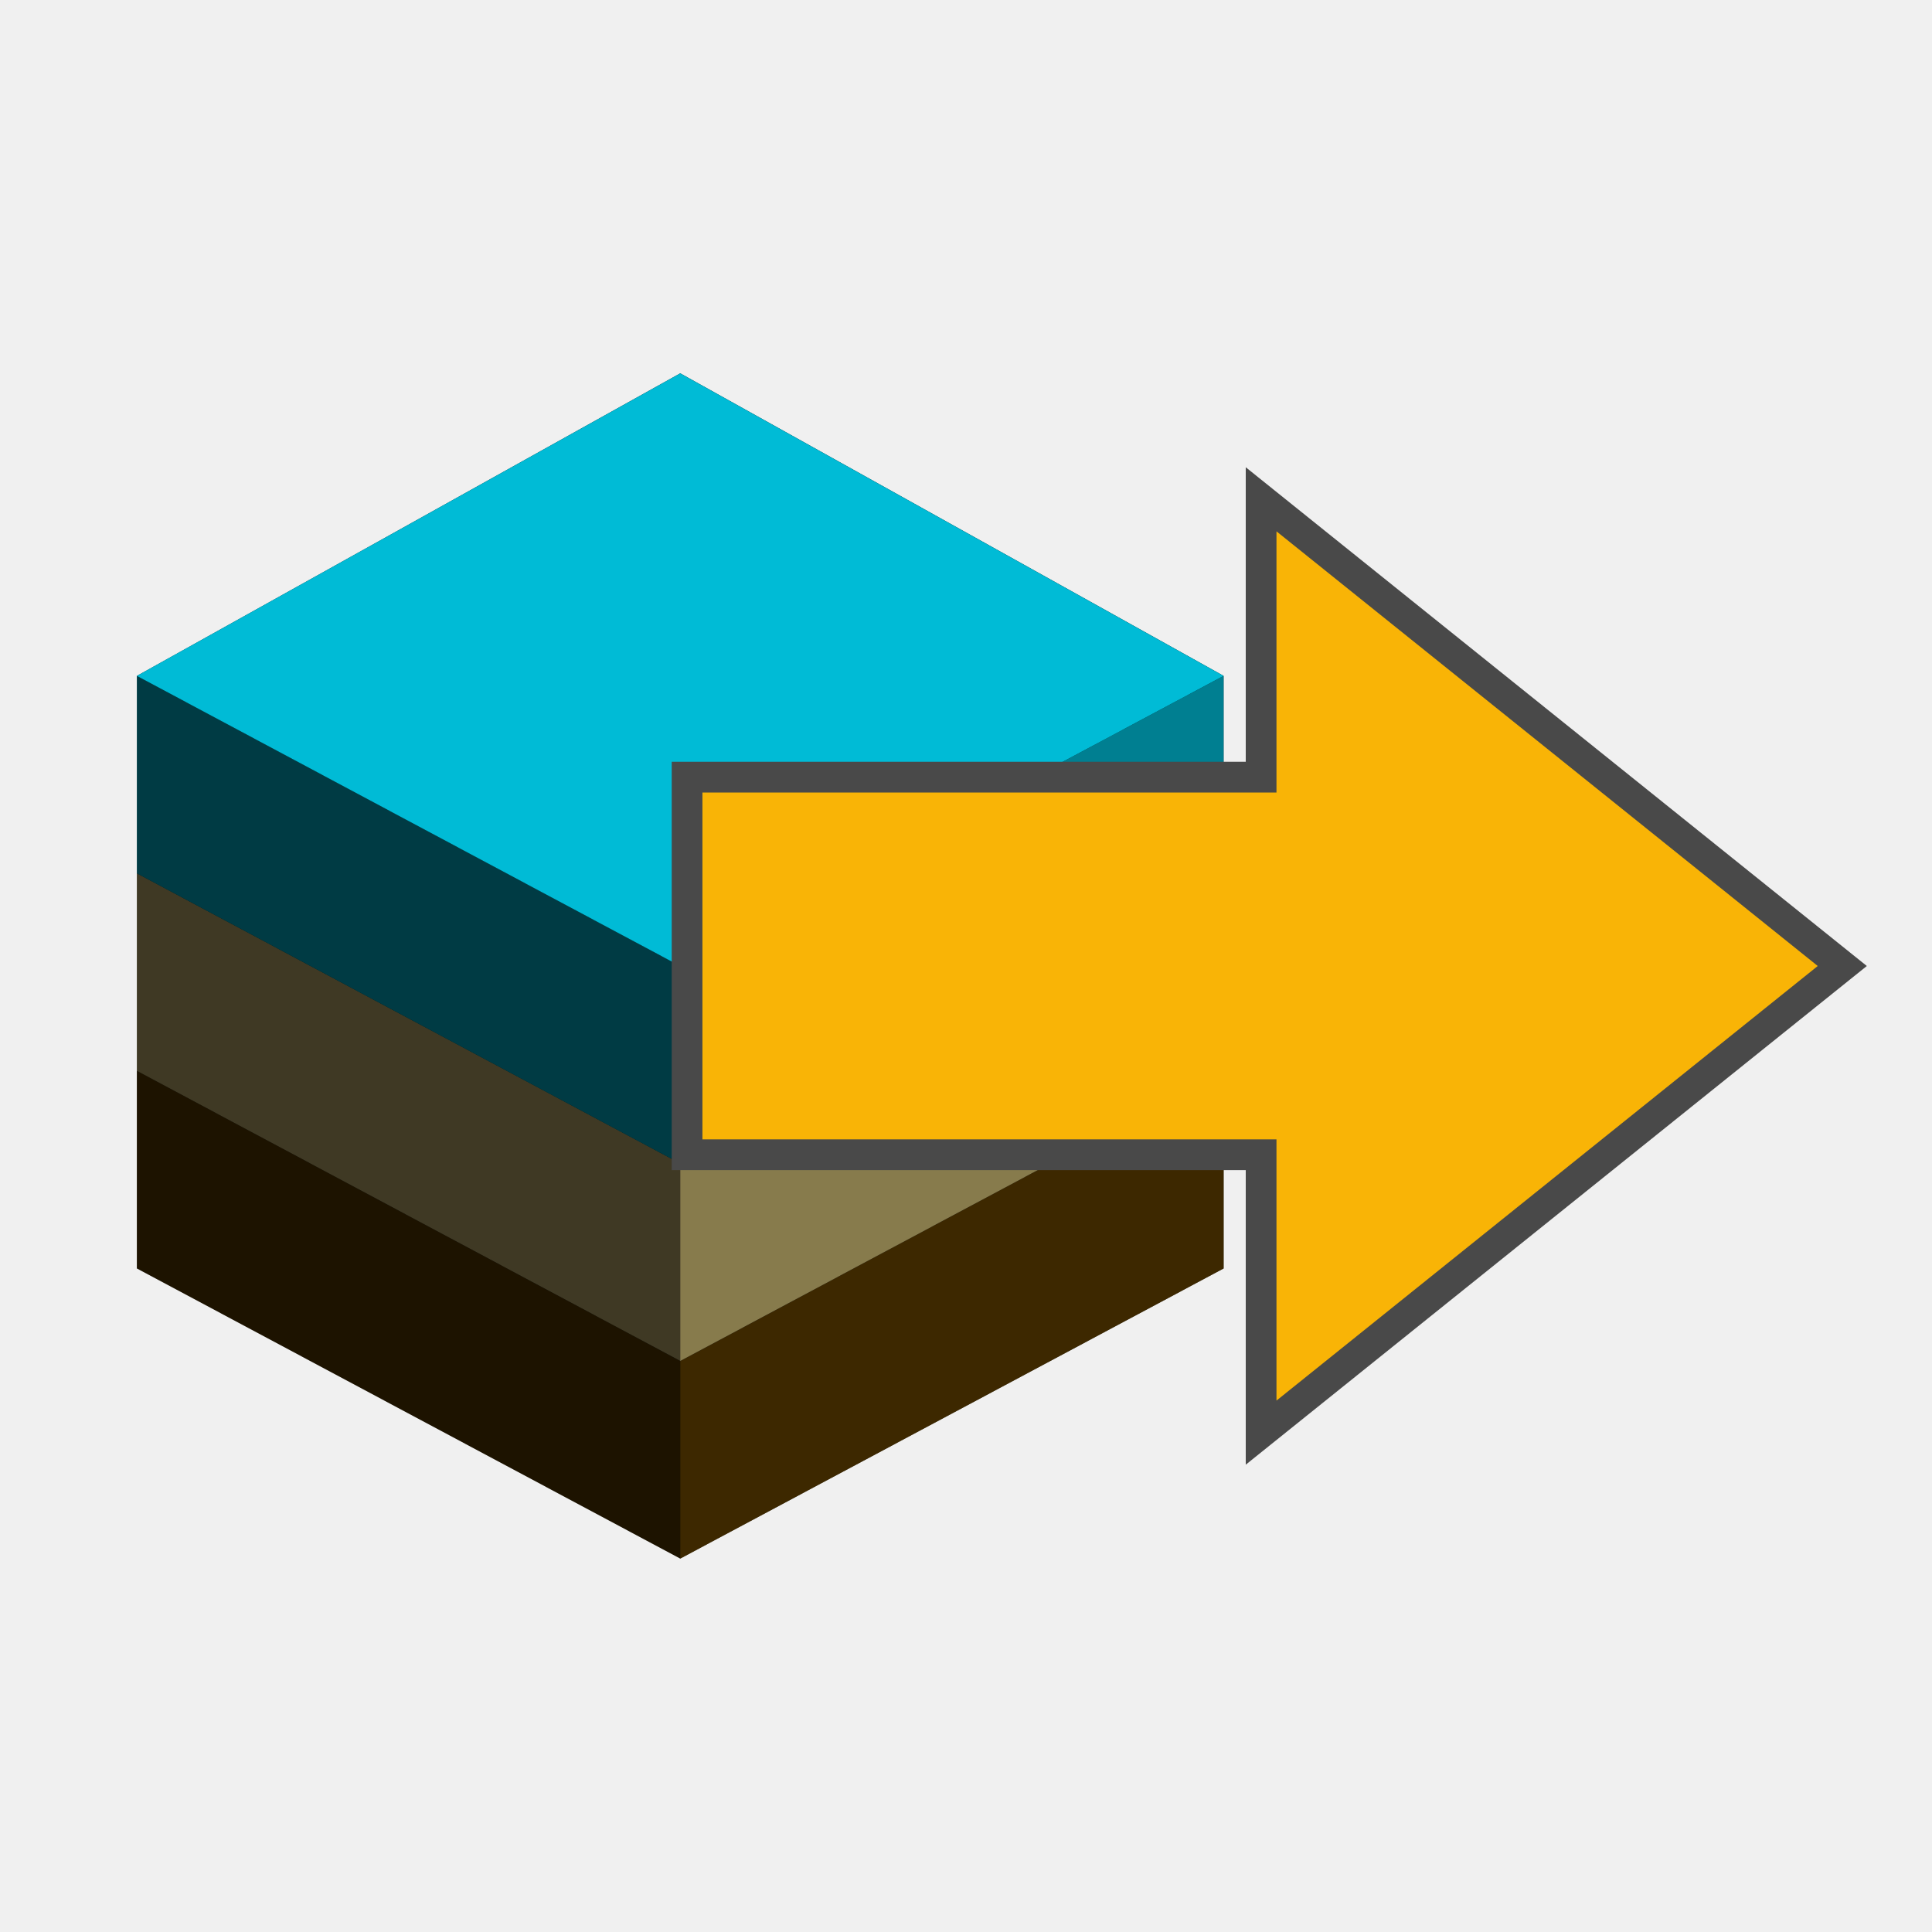
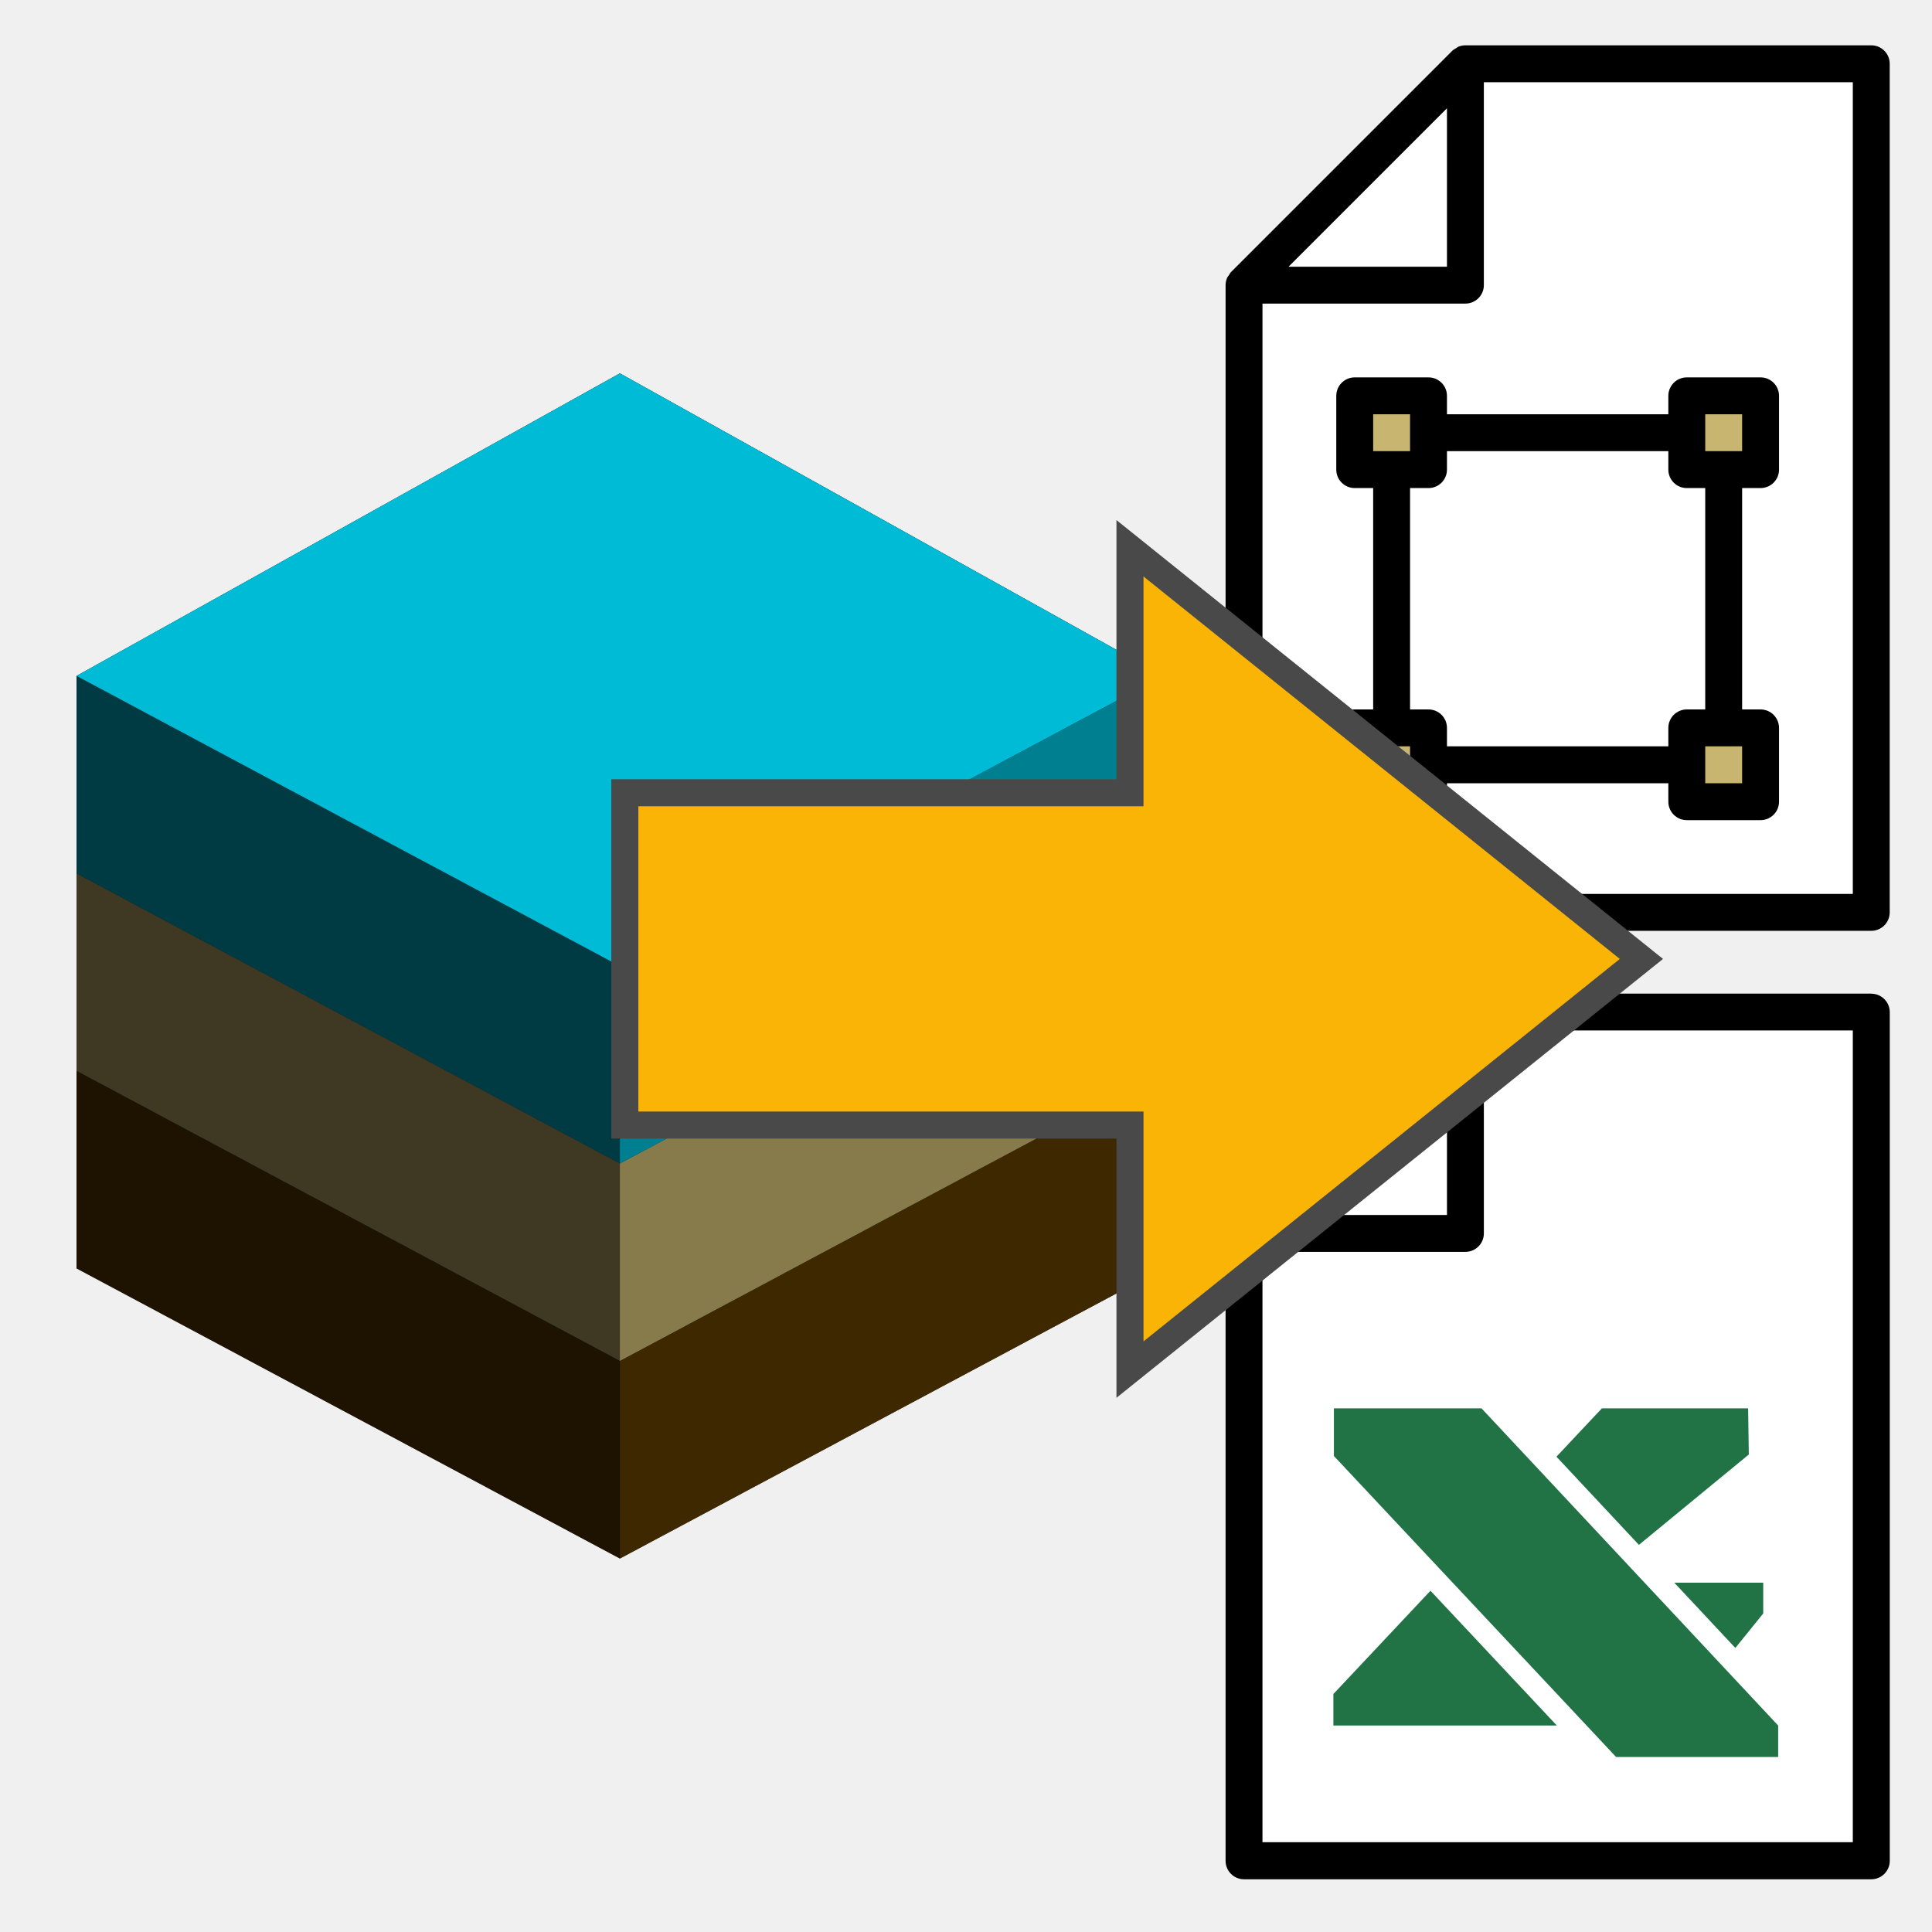
<svg xmlns="http://www.w3.org/2000/svg" width="32" height="32" id="svg2" version="1.1">
  <defs id="defs4">
    </defs>
  <g id="layer1" transform="translate(0,-1090.52)">
-     <g id="g4511" transform="matrix(0.7670454,0,0,0.7670454,-1.824242,258.5892)">
+     <g id="g4511" transform="matrix(0.7670454,0,0,0.7670454,-2.824242,258.5892)">
      <path id="path4050" d="m 17.067,1118.246 -11.733,-6.265 v -12.794 L 17.067,1092.653 28.8,1099.186 v 12.796 z" style="fill:#000000;fill-opacity:1;stroke:none;stroke-width:1.067px;stroke-linecap:butt;stroke-linejoin:miter;stroke-opacity:1" />
      <path id="path3944" d="M 17.067,1105.453 5.333,1099.186 17.067,1092.653 28.8,1099.186 Z" style="fill:#00bbd6;fill-opacity:1;stroke:none;stroke-width:1.067" />
      <g style="opacity:0.677" id="g3987">
        <path style="fill:#5a3b00;fill-opacity:1;stroke:none;stroke-width:1.067" d="m 17.067,1118.247 v -4.266 L 28.8,1107.716 v 4.266 z" id="path3963" />
        <path id="path3983" d="m 17.067,1113.98 v -4.266 L 28.8,1103.45 v 4.266 z" style="fill:#c7b570;fill-opacity:1;stroke:none;stroke-width:1.067" />
        <path style="fill:#00bbd6;fill-opacity:1;stroke:none;stroke-width:1.067" d="m 17.067,1109.717 v -4.266 L 28.8,1099.186 v 4.266 z" id="path3985" />
      </g>
      <g style="opacity:0.32" transform="matrix(-1,0,0,1,34.13333,-0.00162507)" id="g3992">
        <path id="path3994" d="m 17.067,1118.247 v -4.266 L 28.8,1107.716 v 4.266 z" style="fill:#5a3b00;fill-opacity:1;stroke:none;stroke-width:1.067" />
        <path style="fill:#c7b570;fill-opacity:1;stroke:none;stroke-width:1.067" d="m 17.067,1113.98 v -4.266 L 28.8,1103.45 v 4.266 z" id="path3996" />
        <path id="path3998" d="m 17.067,1109.717 v -4.266 L 28.8,1099.186 v 4.266 z" style="fill:#00bbd6;fill-opacity:1;stroke:none;stroke-width:1.067" />
      </g>
    </g>
    <g id="g3992-1" transform="matrix(-1,0,0,1,78.93333,34.53624)" />
-     <path style="color:#000000;font-style:normal;font-variant:normal;font-weight:normal;font-stretch:normal;font-size:medium;line-height:normal;font-family:Sans;-inkscape-font-specification:Sans;text-indent:0;text-align:start;text-decoration:none;text-decoration-line:none;letter-spacing:normal;word-spacing:normal;text-transform:none;writing-mode:lr-tb;direction:ltr;baseline-shift:baseline;text-anchor:start;display:inline;overflow:visible;visibility:visible;fill:#f9b406;fill-opacity:1;stroke:#494949;stroke-width:0.509;stroke-miterlimit:4;stroke-dasharray:none;stroke-opacity:1;marker:none;enable-background:accumulate" d="m 20.888,1098.79 9.626,7.73 -9.626,7.729 v -4.603 h -9.508 v -6.254 h 9.508 z" id="path3041-7-8" />
+     <g id="g4580" transform="translate(-16.94154,4.286835)">
+       <path id="path4517" d="m 37.594,1117.036 0.009,-10.341 3.724,-3.705 6.674,0.096 -0.076,13.998 z" style="fill:#ffffff;fill-opacity:1;stroke:none;stroke-width:0.611px;stroke-linecap:butt;stroke-linejoin:miter;stroke-opacity:1" />
+       <path d="m 47.936,1102.691 h -6.722 c -0.041,0 -0.081,0.01 -0.119,0.024 -0.012,0.01 -0.02,0.014 -0.031,0.021 -0.023,0.014 -0.048,0.026 -0.067,0.045 l -3.667,3.667 c -0.014,0.014 -0.022,0.033 -0.033,0.05 -0.011,0.016 -0.025,0.031 -0.032,0.049 -0.015,0.037 -0.024,0.077 -0.024,0.118 v 10.389 c 0,0.169 0.137,0.306 0.306,0.306 h 10.389 c 0.169,0 0.306,-0.137 0.306,-0.306 v -14.056 c 0,-0.169 -0.137,-0.306 -0.306,-0.306 z m -7.028,1.043 v 2.623 h -2.623 z m 6.722,13.012 h -9.778 v -9.778 h 3.361 c 0.169,0 0.306,-0.137 0.306,-0.306 v -3.361 h 6.111 z" id="path4495" style="fill:#000000;stroke-width:0.611" />
+       <g transform="matrix(1.168191,0,0,1.168191,-7.286672,-187.1756)" id="g4570">
+         <polygon style="fill:#217346;fill-opacity:1" id="polygon4579" points="42.344,46.135 72.932,76.795 72.932,79.839 56.222,79.839 27.121,50.738 27.121,46.135 " transform="matrix(0.1375,0,0,0.1466667,35.92338,1103.271)" />
+         <g style="fill:#217346;fill-opacity:1" id="g4587" transform="matrix(0.1375,0,0,0.1466667,35.92338,1103.271)">
+           <polygon style="fill:#217346;fill-opacity:1" id="polygon4581" points="71.394,65.961 71.394,62.986 62.22,62.986 68.516,69.297 " />
+           <polygon style="fill:#217346;fill-opacity:1" id="polygon4583" points="50.069,50.807 58.573,59.331 69.905,50.596 69.835,46.135 54.753,46.135 " />
+           <polygon style="fill:#217346;fill-opacity:1" id="polygon4585" points="27.068,73.749 27.068,76.795 50.109,76.795 37.079,63.765 " />
+         </g>
+       </g>
+     </g>
+     <g id="layer1-5" transform="matrix(0.6111111,0,0,0.6111111,16.02178,422.3977)">
+       <g transform="translate(0,-0.8856)" id="g4569">
+         <path style="fill:#ffffff;fill-opacity:1;stroke:none;stroke-width:1px;stroke-linecap:butt;stroke-linejoin:miter;stroke-opacity:1" d="m 7.578,1118.879 0.016,-16.922 6.094,-6.062 10.922,0.156 -0.125,22.906 z" id="path4517-9" />
+         <rect style="opacity:1;fill:#c7b570;fill-opacity:1;stroke:none;stroke-width:0.37;stroke-miterlimit:4;stroke-dasharray:none;stroke-opacity:1" id="rect4519" width="1.441" height="1.448" x="10.735" y="1105.228" />
+         <rect style="opacity:1;fill:#c7b570;fill-opacity:1;stroke:none;stroke-width:0.37;stroke-miterlimit:4;stroke-dasharray:none;stroke-opacity:1" id="rect4519-7" width="1.441" height="1.448" x="19.742" y="1105.157" />
+         <rect style="opacity:1;fill:#c7b570;fill-opacity:1;stroke:none;stroke-width:0.37;stroke-miterlimit:4;stroke-dasharray:none;stroke-opacity:1" id="rect4519-6" width="1.441" height="1.448" x="19.742" y="1114.239" />
+         <rect style="opacity:1;fill:#c7b570;fill-opacity:1;stroke:none;stroke-width:0.37;stroke-miterlimit:4;stroke-dasharray:none;stroke-opacity:1" id="rect4519-64" width="1.441" height="1.448" x="10.748" y="1114.261" />
+         <g style="fill:#000000" id="g4499" transform="translate(4,1095.405)">
+           <path d="M 20.5,0 H 9.5 C 9.433,0 9.367,0.014 9.306,0.039 9.287,0.047 9.273,0.062 9.256,0.073 9.218,0.095 9.178,0.115 9.146,0.146 l -6,6 C 3.123,6.169 3.11,6.2 3.092,6.227 3.074,6.254 3.051,6.277 3.039,6.307 3.014,6.368 3,6.433 3,6.5 v 17 C 3,23.776 3.224,24 3.5,24 h 17 C 20.776,24 21,23.776 21,23.5 V 0.5 C 21,0.224 20.776,0 20.5,0 Z M 9,1.707 V 6 H 4.707 Z M 20,23 H 4 V 7 H 9.5 C 9.776,7 10,6.776 10,6.5 V 1 h 10 z" id="path4495-6" />
+           <path d="M 15,10 H 9 V 9.5 C 9,9.224 8.776,9 8.5,9 h -2 C 6.224,9 6,9.224 6,9.5 v 2 C 6,11.776 6.224,12 6.5,12 H 7 v 6 H 6.5 C 6.224,18 6,18.224 6,18.5 v 2 C 6,20.776 6.224,21 6.5,21 h 2 C 8.776,21 9,20.776 9,20.5 V 20 h 6 v 0.5 c 0,0.276 0.224,0.5 0.5,0.5 h 2 c 0.276,0 0.5,-0.224 0.5,-0.5 v -2 C 18,18.224 17.776,18 17.5,18 H 17 v -6 h 0.5 c 0.276,0 0.5,-0.224 0.5,-0.5 v -2 C 18,9.224 17.776,9 17.5,9 h -2 C 15.224,9 15,9.224 15,9.5 Z m -8,0 h 1 v 1 H 7 Z M 8,20 H 7 v -1 h 1 z m 9,0 h -1 v -1 h 1 z M 16,18 H 15.5 C 15.224,18 15,18.224 15,18.5 V 19 H 9 V 18.5 C 9,18.224 8.776,18 8.5,18 H 8 V 12 H 8.5 C 8.776,12 9,11.776 9,11.5 V 11 h 6 v 0.5 c 0,0.276 0.224,0.5 0.5,0.5 H 16 Z m 0,-8 h 1 v 1 h -1 z" id="path4497" />
+         </g>
+       </g>
+     </g>
+     <path style="color:#000000;font-style:normal;font-variant:normal;font-weight:normal;font-stretch:normal;font-size:medium;line-height:normal;font-family:Sans;-inkscape-font-specification:Sans;text-indent:0;text-align:start;text-decoration:none;text-decoration-line:none;letter-spacing:normal;word-spacing:normal;text-transform:none;writing-mode:lr-tb;direction:ltr;baseline-shift:baseline;text-anchor:start;display:inline;overflow:visible;visibility:visible;fill:#f9b406;fill-opacity:1;stroke:#494949;stroke-width:0.448;stroke-miterlimit:4;stroke-dasharray:none;stroke-opacity:1;marker:none;enable-background:accumulate" d="m 18.716,1099.601 8.471,6.802 -8.471,6.802 v -4.05 h -8.367 v -5.504 h 8.367 z" id="path3041-7-8" />
  </g>
</svg>
